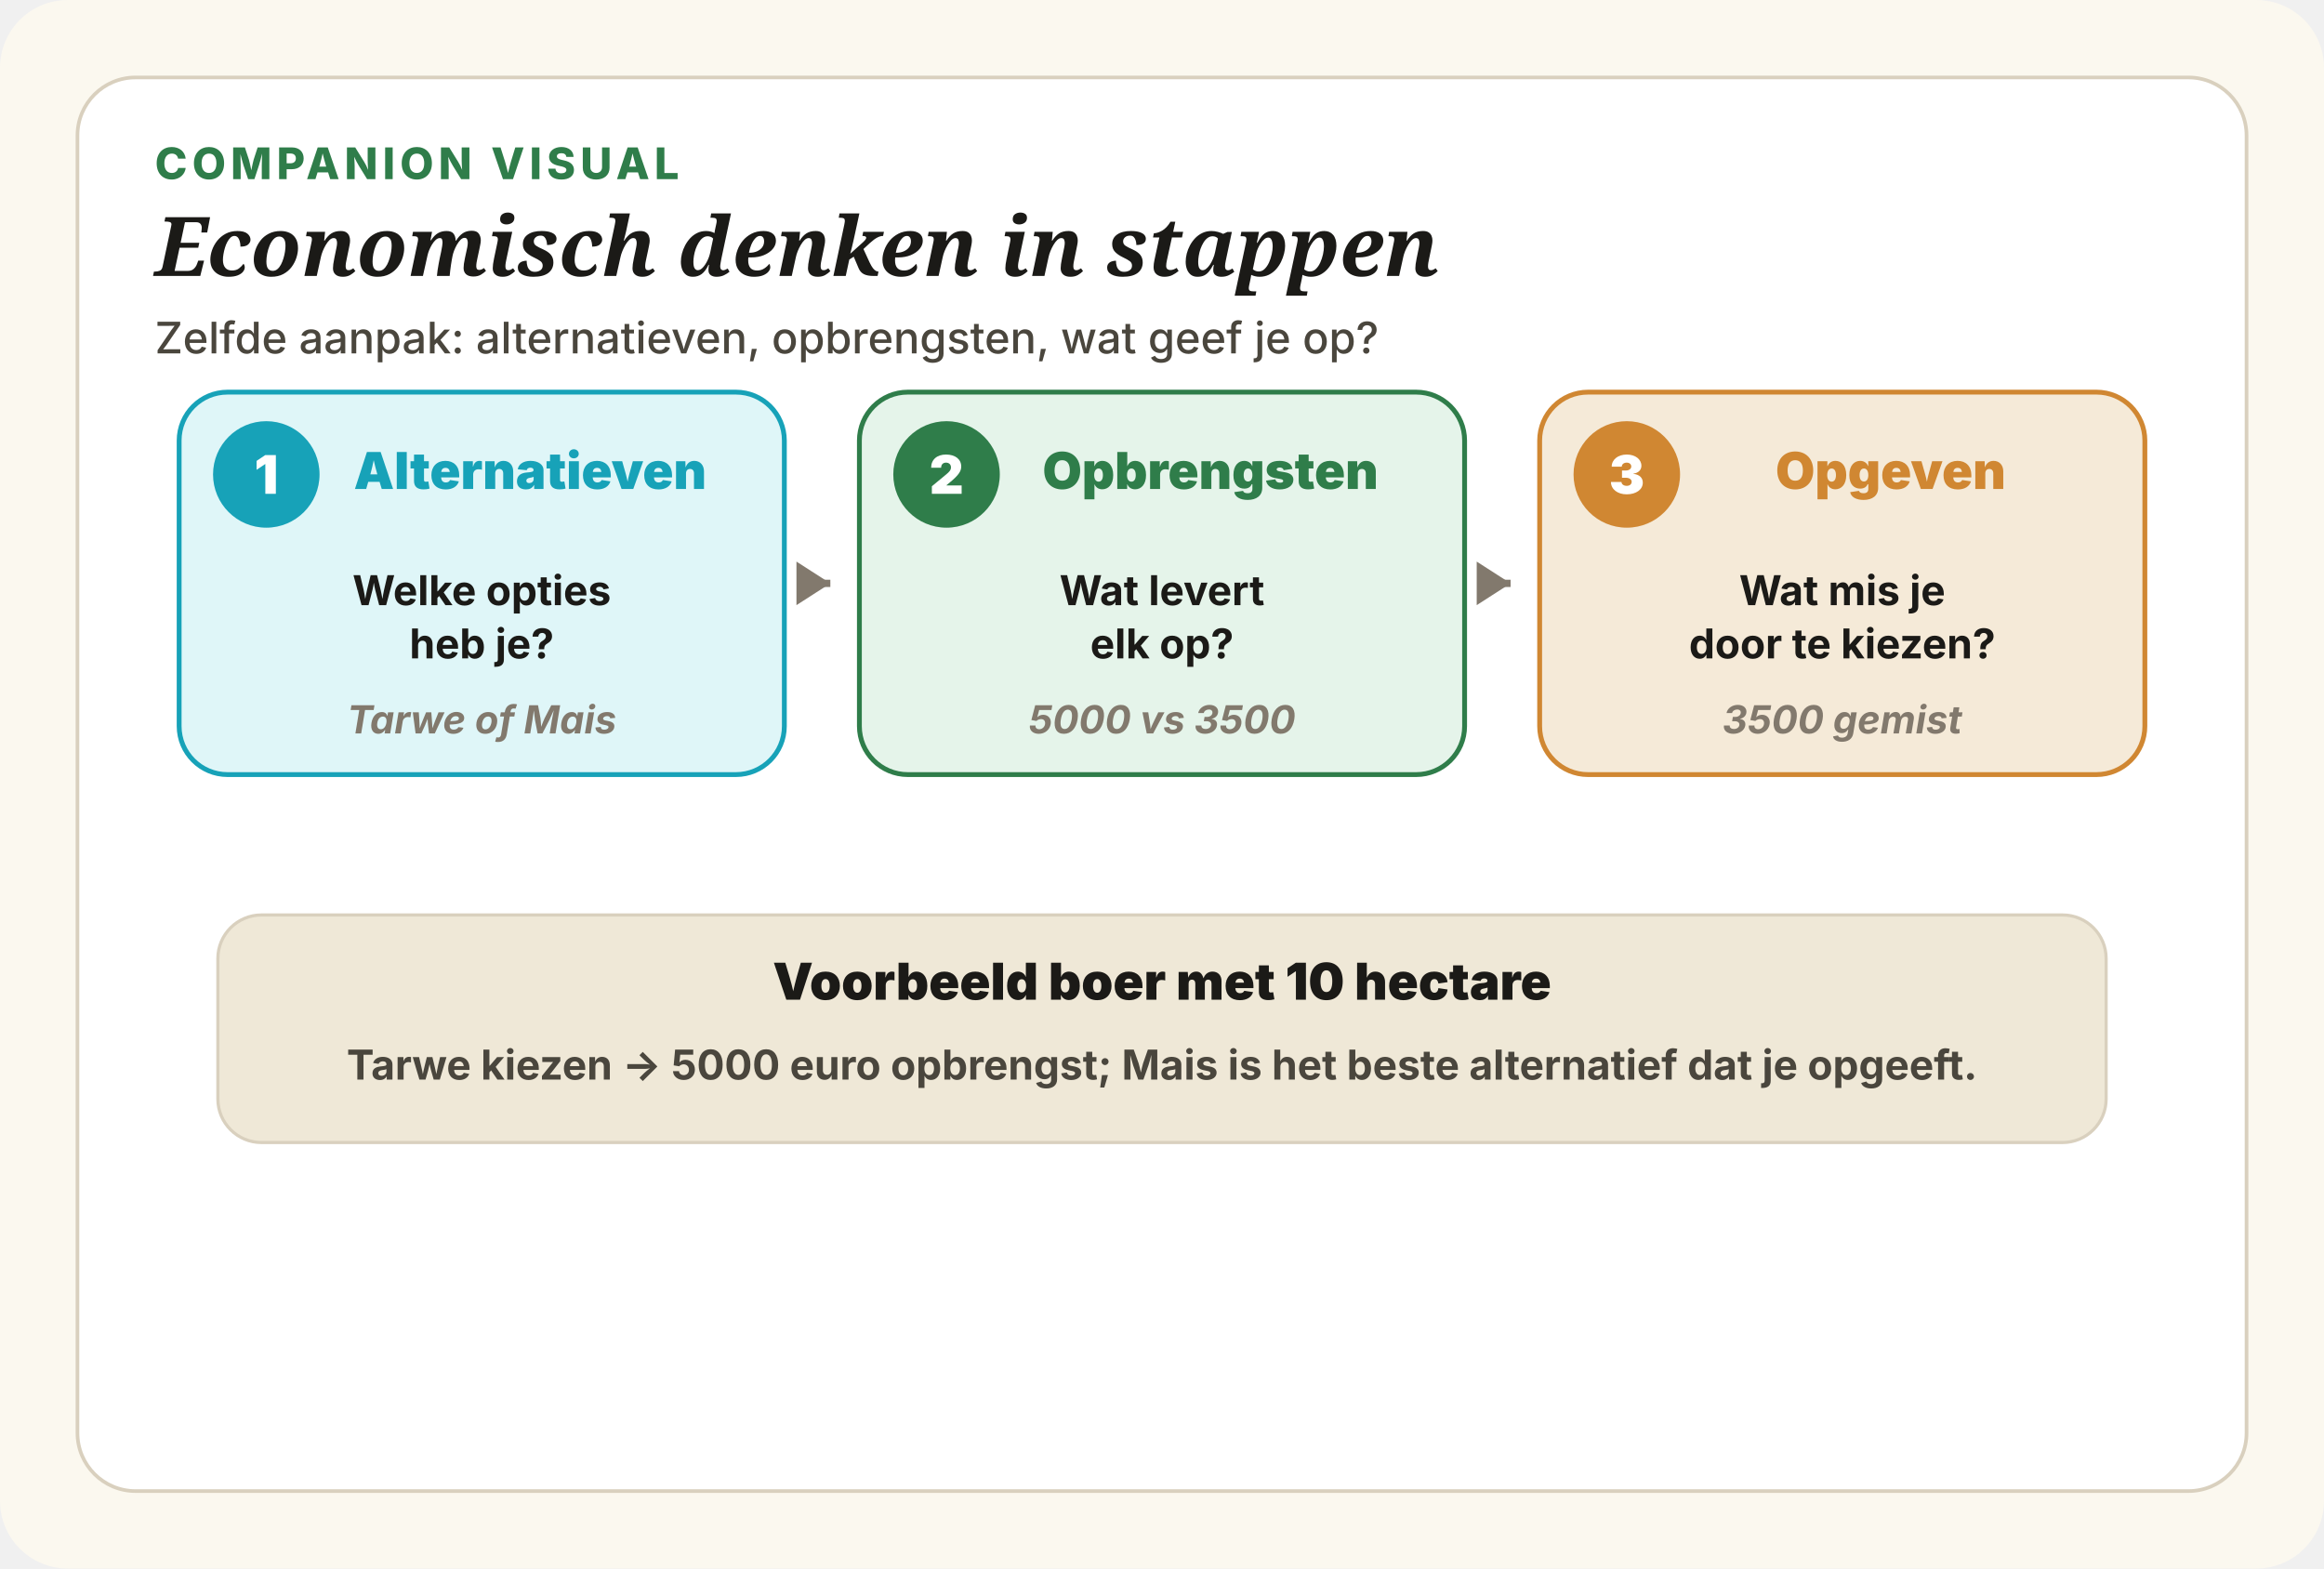
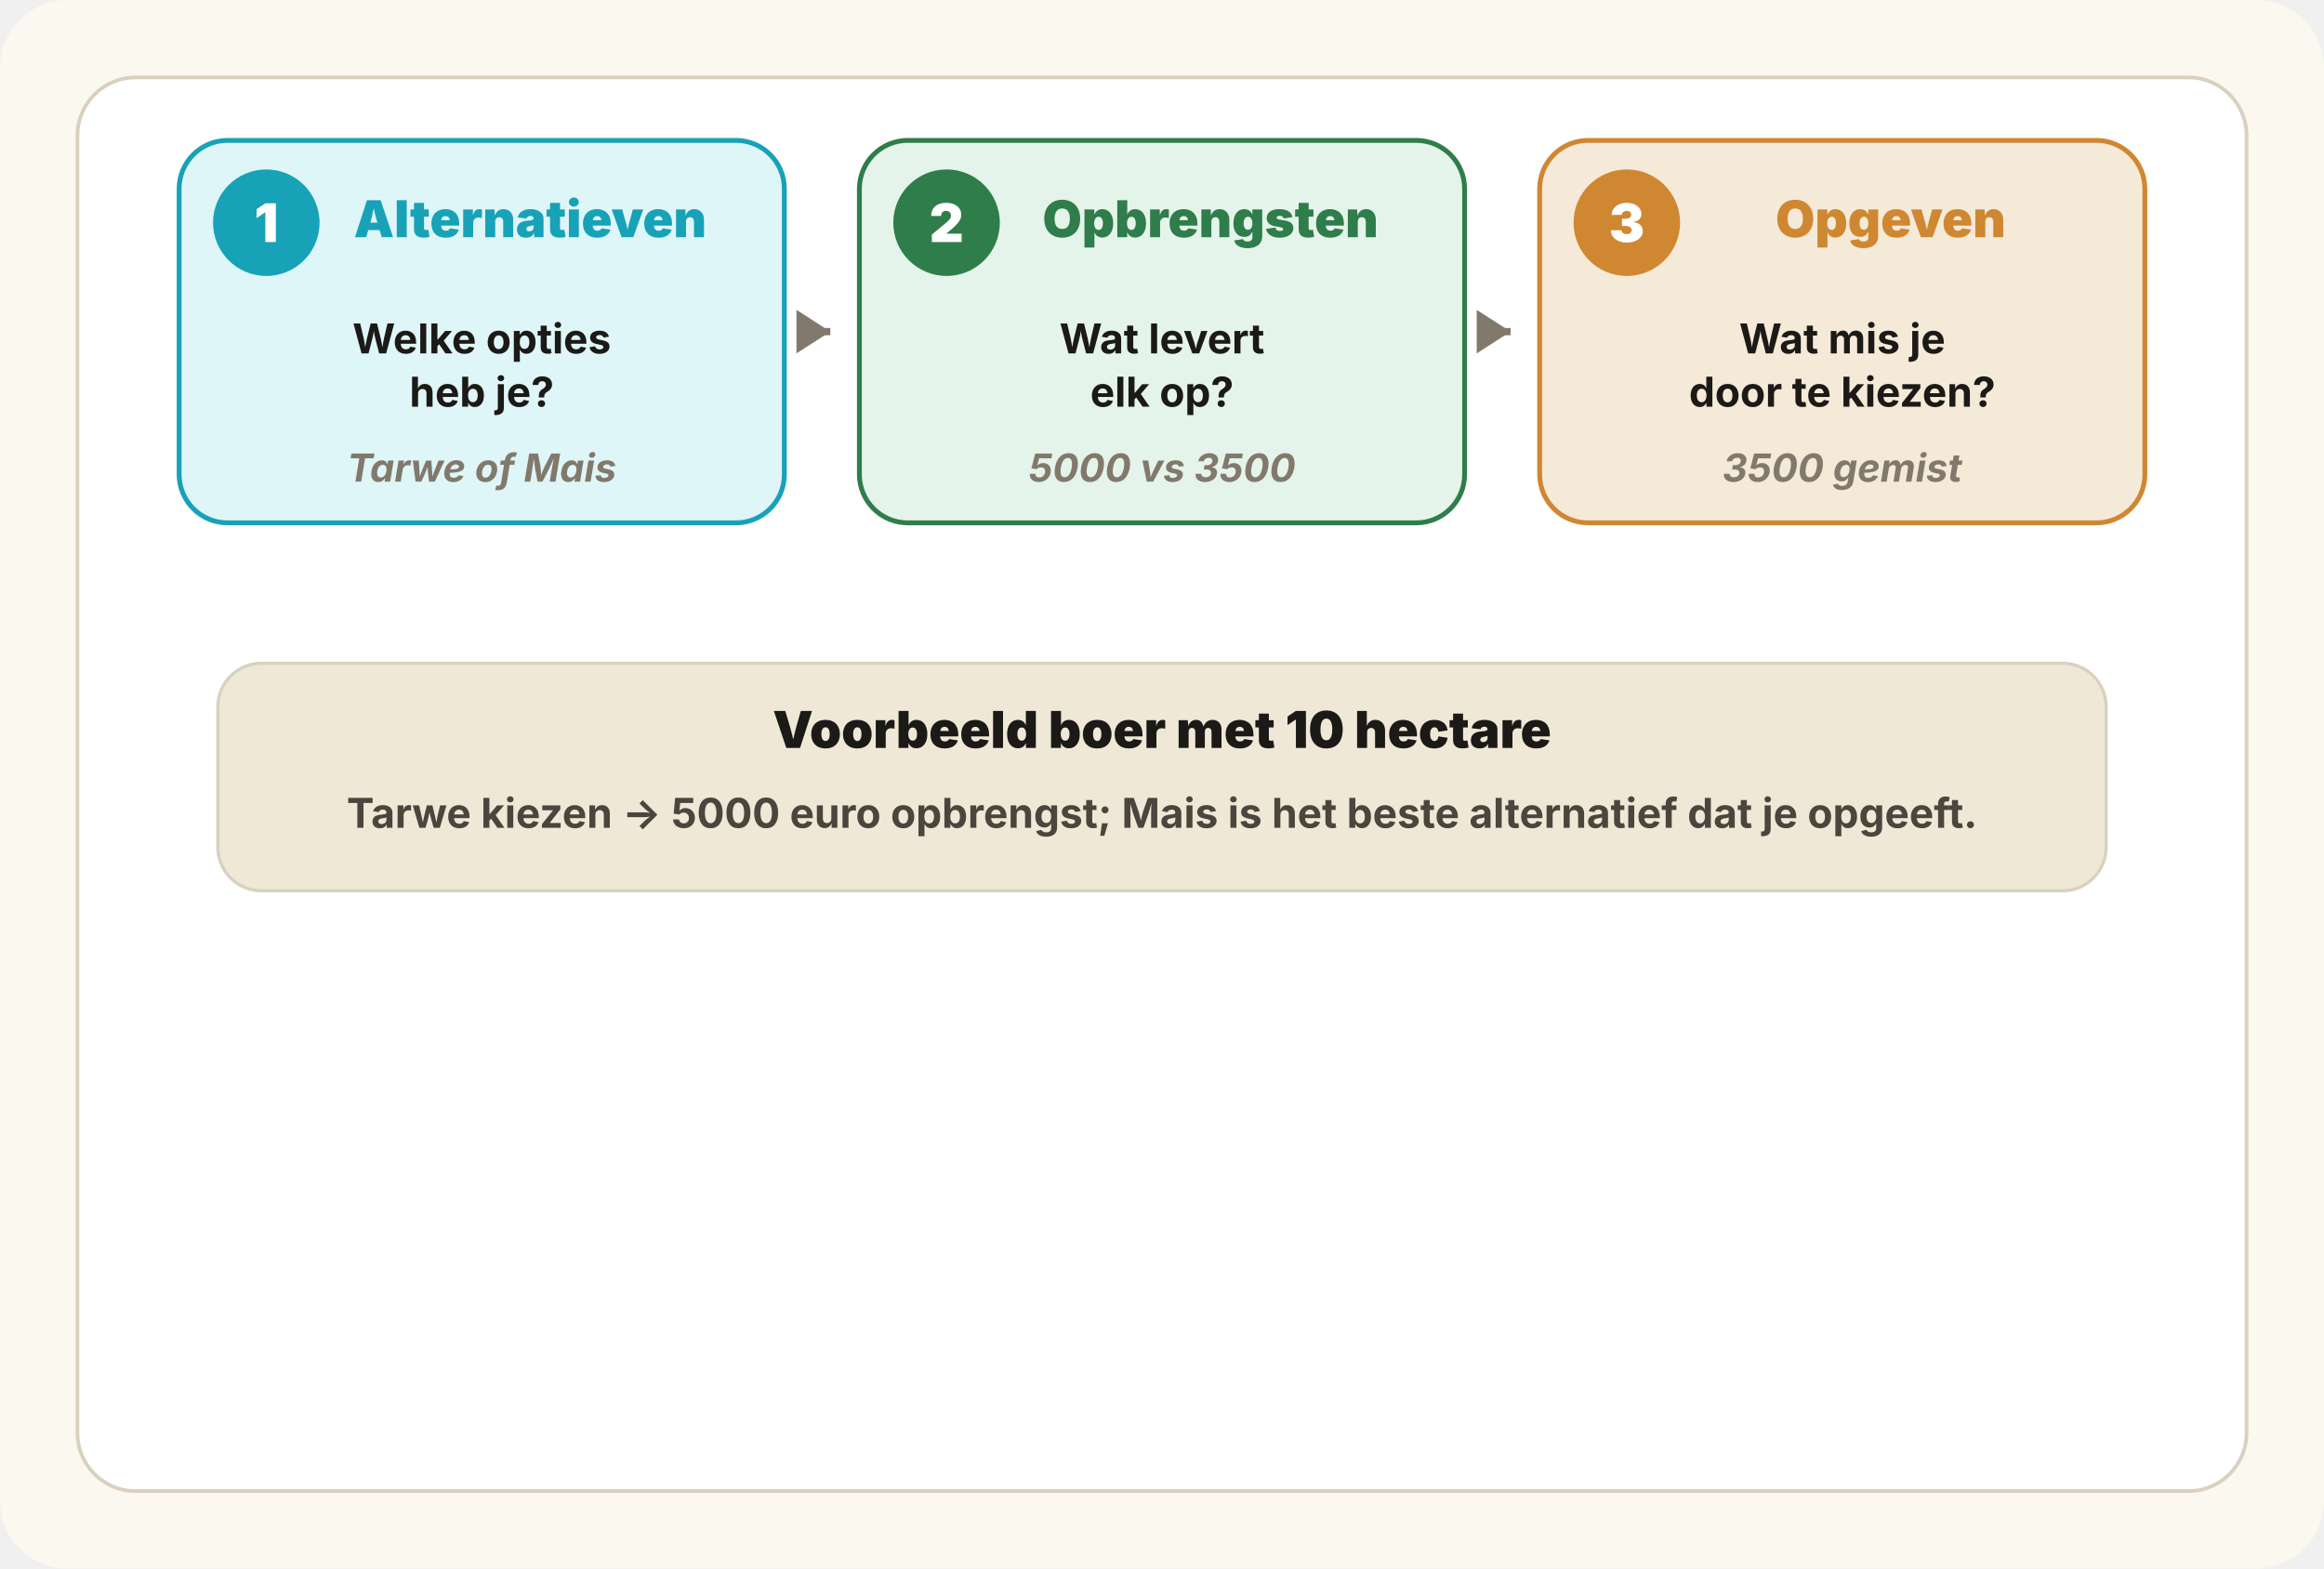
<svg xmlns="http://www.w3.org/2000/svg" viewBox="0 0 960 648">
  <rect width="960" height="648" rx="28" fill="#fbf8ef" />
  <rect x="32" y="32" width="896" height="584" rx="24" fill="#ffffff" stroke="#d9d0be" stroke-width="1.5" />
-   <text x="64" y="74" text-anchor="start" font-family="Inter, Arial, sans-serif" font-size="18" font-weight="800" letter-spacing="2" font-style="" fill="#2f7d4a">COMPANION VISUAL</text>
-   <text x="64" y="114" text-anchor="start" font-family="Fraunces, Georgia, serif" font-size="34" font-weight="700" letter-spacing="0" font-style="italic" fill="#1b1a17">Economisch denken in stappen</text>
-   <text x="64" y="146" text-anchor="start" font-family="Inter, Arial, sans-serif" font-size="18" font-weight="500" letter-spacing="0" font-style="" fill="#4a463d">Zelfde aanpak: alternatieven, opbrengsten, wat geef je op?</text>
-   <rect x="74" y="162" width="250" height="158" rx="20" fill="#dff6f8" stroke="#17A2B8" stroke-width="2" />
-   <circle cx="110" cy="196" r="22" fill="#17A2B8" />
-   <text x="110" y="204" text-anchor="middle" font-family="Inter, Arial, sans-serif" font-size="22" font-weight="900" letter-spacing="0" font-style="" fill="#ffffff">1</text>
-   <text x="219" y="202" text-anchor="middle" font-family="Inter, Arial, sans-serif" font-size="21" font-weight="900" letter-spacing="0" font-style="" fill="#17A2B8">Alternatieven</text>
-   <text x="199" y="250" text-anchor="middle" font-family="Inter, Arial, sans-serif" font-size="17" font-weight="650" letter-spacing="0" font-style="" fill="#1b1a17">Welke opties</text>
-   <text x="199" y="272" text-anchor="middle" font-family="Inter, Arial, sans-serif" font-size="17" font-weight="650" letter-spacing="0" font-style="" fill="#1b1a17">heb je?</text>
-   <text x="199" y="303" text-anchor="middle" font-family="Inter, Arial, sans-serif" font-size="16" font-weight="700" letter-spacing="0" font-style="italic" fill="#82796d">Tarwe of Mais</text>
-   <rect x="355" y="162" width="250" height="158" rx="20" fill="#e5f4ea" stroke="#2f7d4a" stroke-width="2" />
-   <circle cx="391" cy="196" r="22" fill="#2f7d4a" />
-   <text x="391" y="204" text-anchor="middle" font-family="Inter, Arial, sans-serif" font-size="22" font-weight="900" letter-spacing="0" font-style="" fill="#ffffff">2</text>
-   <text x="500" y="202" text-anchor="middle" font-family="Inter, Arial, sans-serif" font-size="21" font-weight="900" letter-spacing="0" font-style="" fill="#2f7d4a">Opbrengsten</text>
-   <text x="480" y="250" text-anchor="middle" font-family="Inter, Arial, sans-serif" font-size="17" font-weight="650" letter-spacing="0" font-style="" fill="#1b1a17">Wat levert</text>
-   <text x="480" y="272" text-anchor="middle" font-family="Inter, Arial, sans-serif" font-size="17" font-weight="650" letter-spacing="0" font-style="" fill="#1b1a17">elk op?</text>
-   <text x="480" y="303" text-anchor="middle" font-family="Inter, Arial, sans-serif" font-size="16" font-weight="700" letter-spacing="0" font-style="italic" fill="#82796d">5000 vs 3500</text>
-   <rect x="636" y="162" width="250" height="158" rx="20" fill="#f5ead8" stroke="#d08732" stroke-width="2" />
-   <circle cx="672" cy="196" r="22" fill="#d08732" />
-   <text x="672" y="204" text-anchor="middle" font-family="Inter, Arial, sans-serif" font-size="22" font-weight="900" letter-spacing="0" font-style="" fill="#ffffff">3</text>
-   <text x="781" y="202" text-anchor="middle" font-family="Inter, Arial, sans-serif" font-size="21" font-weight="900" letter-spacing="0" font-style="" fill="#d08732">Opgeven</text>
-   <text x="761" y="250" text-anchor="middle" font-family="Inter, Arial, sans-serif" font-size="17" font-weight="650" letter-spacing="0" font-style="" fill="#1b1a17">Wat mis je</text>
-   <text x="761" y="272" text-anchor="middle" font-family="Inter, Arial, sans-serif" font-size="17" font-weight="650" letter-spacing="0" font-style="" fill="#1b1a17">door te kiezen?</text>
-   <text x="761" y="303" text-anchor="middle" font-family="Inter, Arial, sans-serif" font-size="16" font-weight="700" letter-spacing="0" font-style="italic" fill="#82796d">3500 gemist</text>
-   <line x1="336" y1="241" x2="343" y2="241" stroke="#82796d" stroke-width="3" />
-   <polygon points="343,241 329,232 329,250" fill="#82796d" />
-   <line x1="617" y1="241" x2="624" y2="241" stroke="#82796d" stroke-width="3" />
-   <polygon points="624,241 610,232 610,250" fill="#82796d" />
-   <rect x="90" y="378" width="780" height="94" rx="18" fill="#efe8d7" stroke="#d9d0be" stroke-width="1.3" />
-   <text x="480" y="413" text-anchor="middle" font-family="Inter, Arial, sans-serif" font-size="21" font-weight="900" letter-spacing="0" font-style="" fill="#1b1a17">Voorbeeld boer met 10 hectare</text>
-   <text x="480" y="446" text-anchor="middle" font-family="Inter, Arial, sans-serif" font-size="17" font-weight="650" letter-spacing="0" font-style="" fill="#4a463d">Tarwe kiezen -&gt; 5000 euro opbrengst; Mais is het beste alternatief dat je opgeeft.</text>
+   <rect x="74" y="58" width="250" height="158" rx="20" fill="#dff6f8" stroke="#17A2B8" stroke-width="2" />
+   <circle cx="110" cy="92" r="22" fill="#17A2B8" />
+   <text x="110" y="100" text-anchor="middle" font-family="Inter, Arial, sans-serif" font-size="22" font-weight="900" letter-spacing="0" font-style="" fill="#ffffff">1</text>
+   <text x="219" y="98" text-anchor="middle" font-family="Inter, Arial, sans-serif" font-size="21" font-weight="900" letter-spacing="0" font-style="" fill="#17A2B8">Alternatieven</text>
+   <text x="199" y="146" text-anchor="middle" font-family="Inter, Arial, sans-serif" font-size="17" font-weight="650" letter-spacing="0" font-style="" fill="#1b1a17">Welke opties</text>
+   <text x="199" y="168" text-anchor="middle" font-family="Inter, Arial, sans-serif" font-size="17" font-weight="650" letter-spacing="0" font-style="" fill="#1b1a17">heb je?</text>
+   <text x="199" y="199" text-anchor="middle" font-family="Inter, Arial, sans-serif" font-size="16" font-weight="700" letter-spacing="0" font-style="italic" fill="#82796d">Tarwe of Mais</text>
+   <rect x="355" y="58" width="250" height="158" rx="20" fill="#e5f4ea" stroke="#2f7d4a" stroke-width="2" />
+   <circle cx="391" cy="92" r="22" fill="#2f7d4a" />
+   <text x="391" y="100" text-anchor="middle" font-family="Inter, Arial, sans-serif" font-size="22" font-weight="900" letter-spacing="0" font-style="" fill="#ffffff">2</text>
+   <text x="500" y="98" text-anchor="middle" font-family="Inter, Arial, sans-serif" font-size="21" font-weight="900" letter-spacing="0" font-style="" fill="#2f7d4a">Opbrengsten</text>
+   <text x="480" y="146" text-anchor="middle" font-family="Inter, Arial, sans-serif" font-size="17" font-weight="650" letter-spacing="0" font-style="" fill="#1b1a17">Wat levert</text>
+   <text x="480" y="168" text-anchor="middle" font-family="Inter, Arial, sans-serif" font-size="17" font-weight="650" letter-spacing="0" font-style="" fill="#1b1a17">elk op?</text>
+   <text x="480" y="199" text-anchor="middle" font-family="Inter, Arial, sans-serif" font-size="16" font-weight="700" letter-spacing="0" font-style="italic" fill="#82796d">5000 vs 3500</text>
+   <rect x="636" y="58" width="250" height="158" rx="20" fill="#f5ead8" stroke="#d08732" stroke-width="2" />
+   <circle cx="672" cy="92" r="22" fill="#d08732" />
+   <text x="672" y="100" text-anchor="middle" font-family="Inter, Arial, sans-serif" font-size="22" font-weight="900" letter-spacing="0" font-style="" fill="#ffffff">3</text>
+   <text x="781" y="98" text-anchor="middle" font-family="Inter, Arial, sans-serif" font-size="21" font-weight="900" letter-spacing="0" font-style="" fill="#d08732">Opgeven</text>
+   <text x="761" y="146" text-anchor="middle" font-family="Inter, Arial, sans-serif" font-size="17" font-weight="650" letter-spacing="0" font-style="" fill="#1b1a17">Wat mis je</text>
+   <text x="761" y="168" text-anchor="middle" font-family="Inter, Arial, sans-serif" font-size="17" font-weight="650" letter-spacing="0" font-style="" fill="#1b1a17">door te kiezen?</text>
+   <text x="761" y="199" text-anchor="middle" font-family="Inter, Arial, sans-serif" font-size="16" font-weight="700" letter-spacing="0" font-style="italic" fill="#82796d">3500 gemist</text>
+   <line x1="336" y1="137" x2="343" y2="137" stroke="#82796d" stroke-width="3" />
+   <polygon points="343,137 329,128 329,146" fill="#82796d" />
+   <line x1="617" y1="137" x2="624" y2="137" stroke="#82796d" stroke-width="3" />
+   <polygon points="624,137 610,128 610,146" fill="#82796d" />
+   <rect x="90" y="274" width="780" height="94" rx="18" fill="#efe8d7" stroke="#d9d0be" stroke-width="1.3" />
+   <text x="480" y="309" text-anchor="middle" font-family="Inter, Arial, sans-serif" font-size="21" font-weight="900" letter-spacing="0" font-style="" fill="#1b1a17">Voorbeeld boer met 10 hectare</text>
+   <text x="480" y="342" text-anchor="middle" font-family="Inter, Arial, sans-serif" font-size="17" font-weight="650" letter-spacing="0" font-style="" fill="#4a463d">Tarwe kiezen -&gt; 5000 euro opbrengst; Mais is het beste alternatief dat je opgeeft.</text>
</svg>
